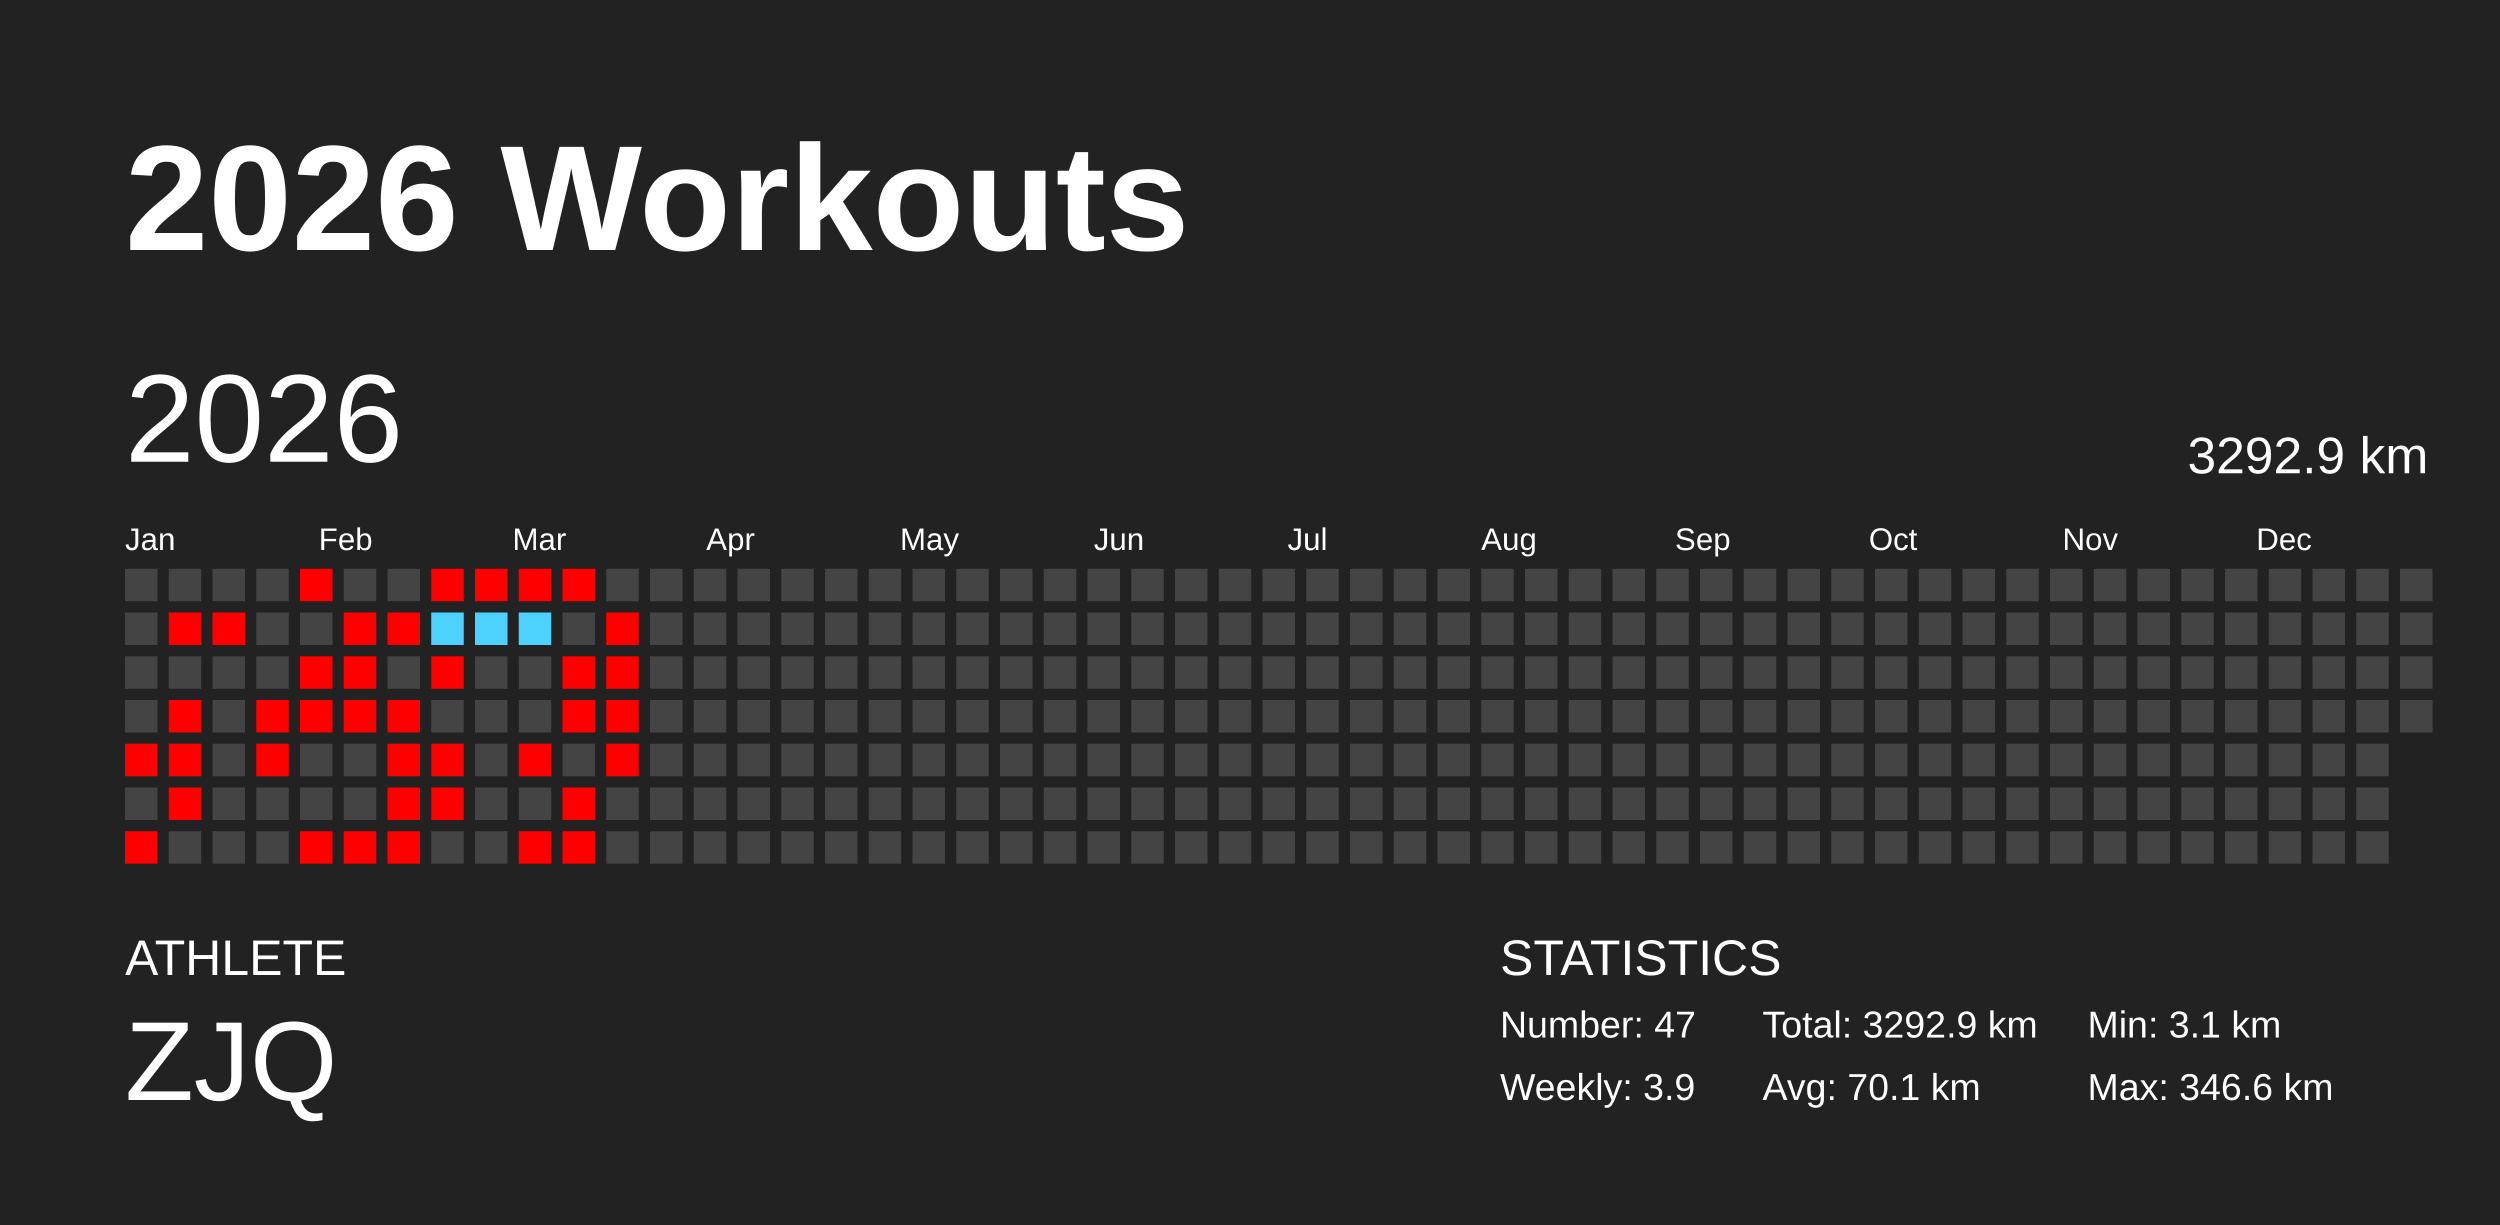
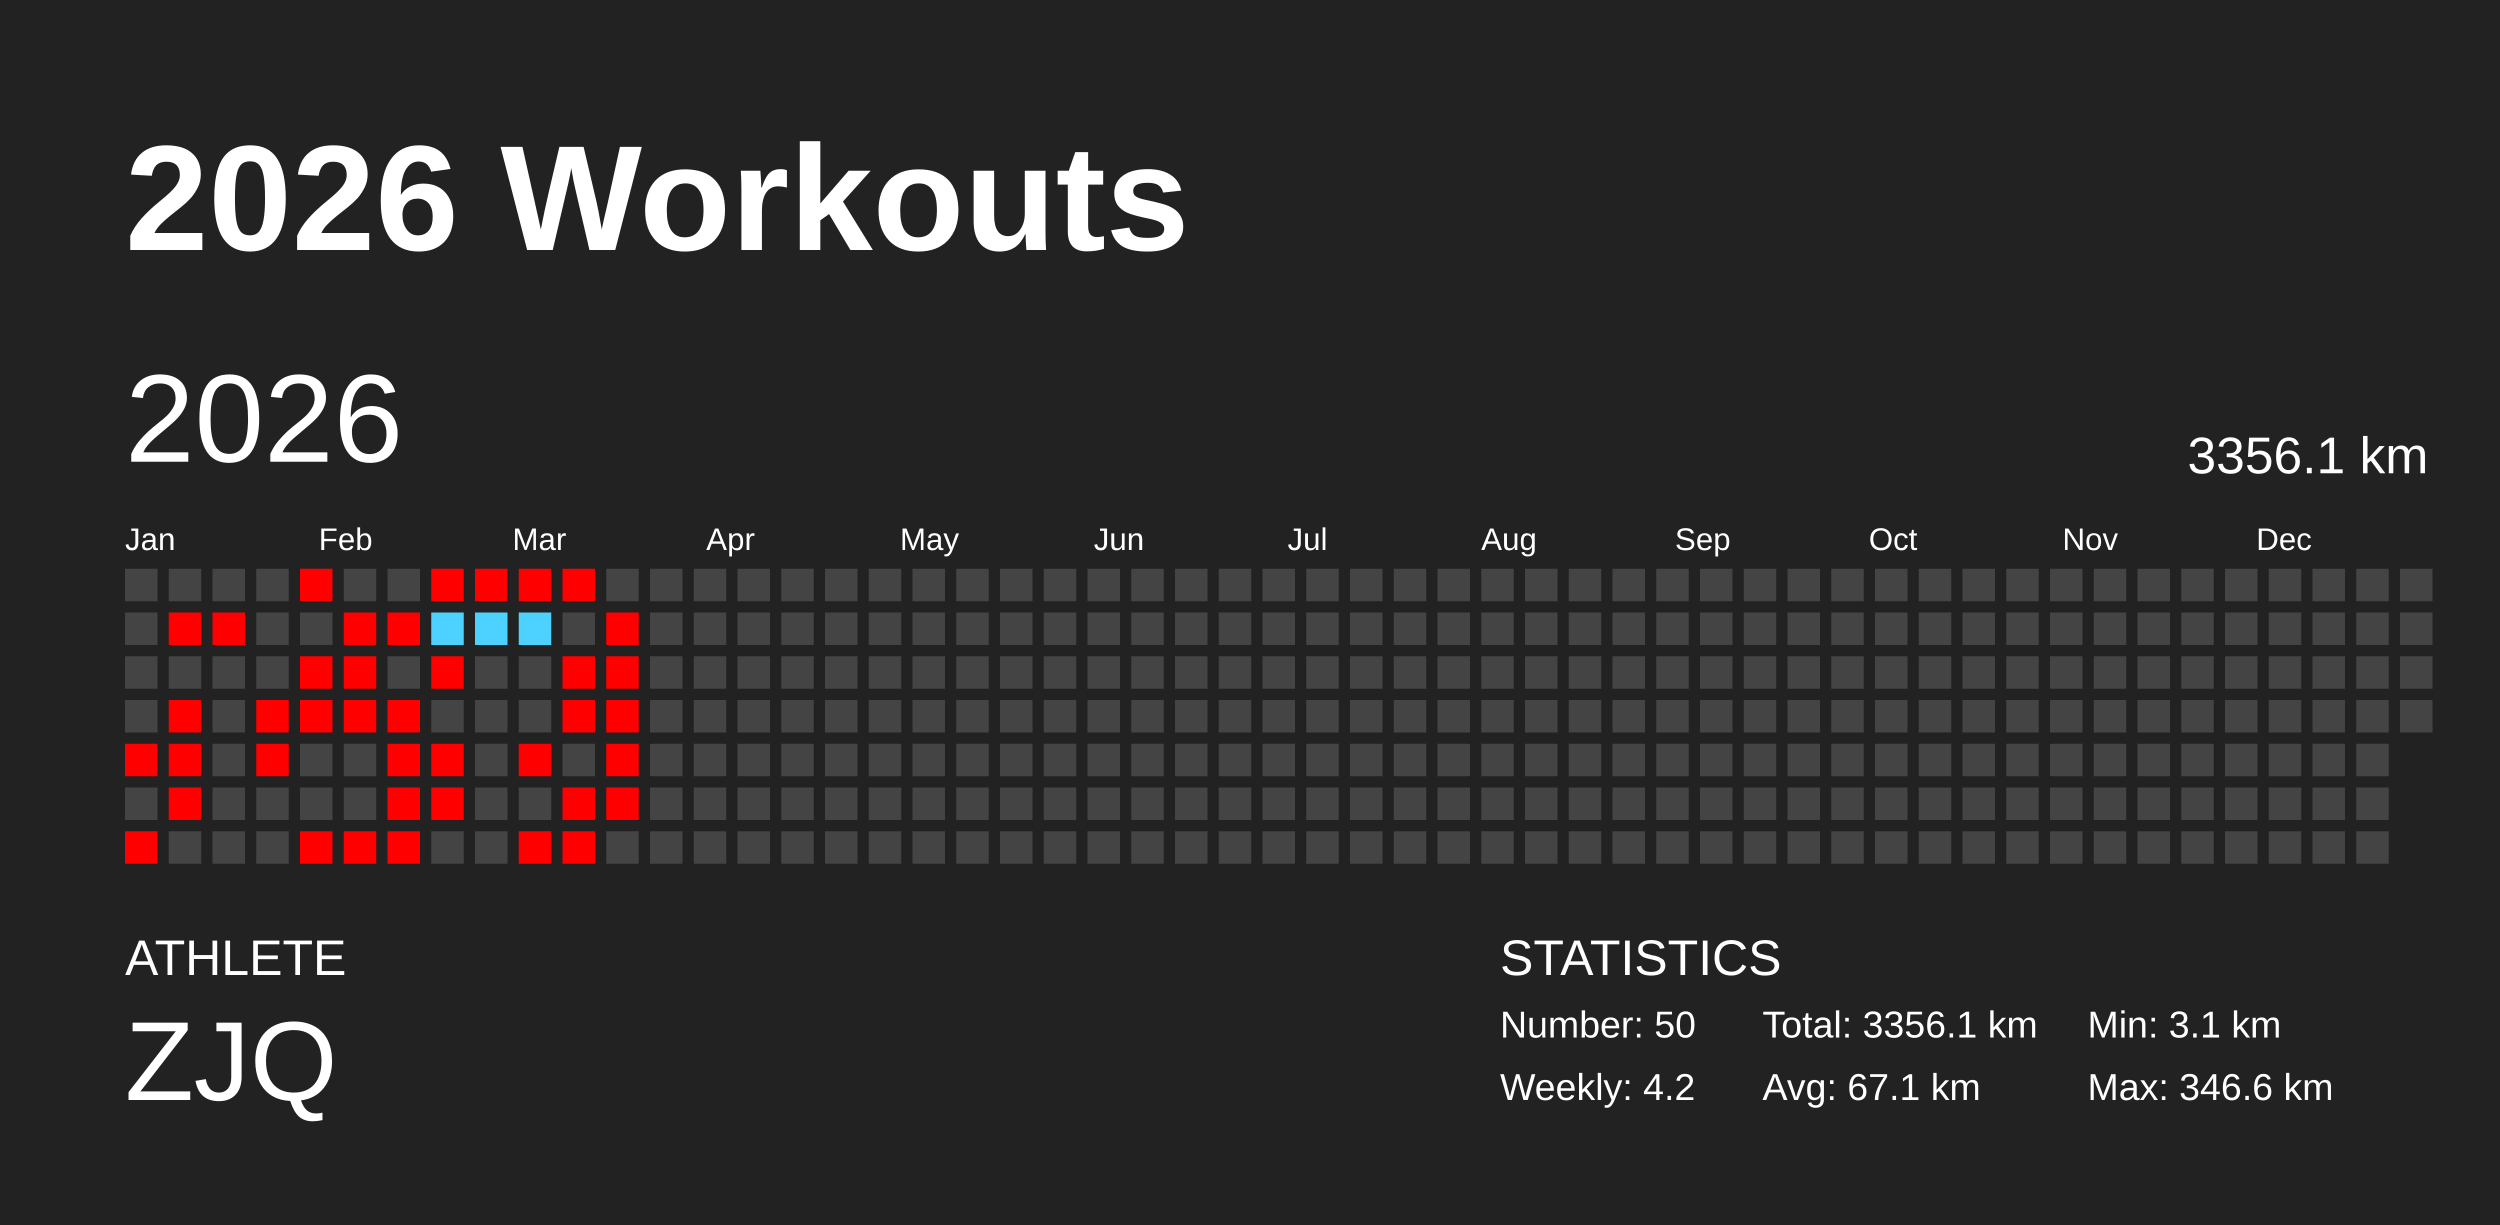
<svg xmlns="http://www.w3.org/2000/svg" baseProfile="full" height="98mm" version="1.1" viewBox="0,0,200,98" width="200mm">
  <defs />
  <rect fill="#222222" height="98" width="200" x="0" y="0" />
  <text fill="#FFFFFF" style="font-size:12px; font-family:Arial; font-weight:bold;" x="10" y="20">2026 Workouts</text>
  <text fill="#FFFFFF" style="font-size:4px; font-family:Arial" x="10" y="78">ATHLETE</text>
  <text fill="#FFFFFF" style="font-size:9px; font-family:Arial" x="10" y="88">ZJQ</text>
  <text fill="#FFFFFF" style="font-size:4px; font-family:Arial" x="120" y="78">STATISTICS</text>
-   <text fill="#FFFFFF" style="font-size:3px; font-family:Arial" x="120" y="83">Number: 47</text>
-   <text fill="#FFFFFF" style="font-size:3px; font-family:Arial" x="120" y="88">Weekly: 3.9</text>
-   <text fill="#FFFFFF" style="font-size:3px; font-family:Arial" x="141" y="83">Total: 3292.9 km</text>
-   <text fill="#FFFFFF" style="font-size:3px; font-family:Arial" x="141" y="88">Avg: 70.1 km</text>
+   <text fill="#FFFFFF" style="font-size:3px; font-family:Arial" x="120" y="83">Number: 50</text>
+   <text fill="#FFFFFF" style="font-size:3px; font-family:Arial" x="120" y="88">Weekly: 4.2</text>
+   <text fill="#FFFFFF" style="font-size:3px; font-family:Arial" x="141" y="83">Total: 3356.1 km</text>
+   <text fill="#FFFFFF" style="font-size:3px; font-family:Arial" x="141" y="88">Avg: 67.1 km</text>
  <text fill="#FFFFFF" style="font-size:3px; font-family:Arial" x="167" y="83">Min: 3.1 km</text>
  <text fill="#FFFFFF" style="font-size:3px; font-family:Arial" x="167" y="88">Max: 346.6 km</text>
  <text dominant-baseline="hanging" fill="#FFFFFF" style="font-size:10.0px; font-family:Arial;" x="10" y="30">2026</text>
-   <text dominant-baseline="hanging" fill="#FFFFFF" style="font-size:4.125px; font-family:Arial;" x="175" y="35">3292.9 km</text>
+   <text dominant-baseline="hanging" fill="#FFFFFF" style="font-size:4.125px; font-family:Arial;" x="175" y="35">3356.1 km</text>
  <text fill="#FFFFFF" style="font-size:2.5px; font-family:Arial" x="10.0" y="44">Jan</text>
  <text fill="#FFFFFF" style="font-size:2.5px; font-family:Arial" x="25.5" y="44">Feb</text>
  <text fill="#FFFFFF" style="font-size:2.5px; font-family:Arial" x="41.0" y="44">Mar</text>
  <text fill="#FFFFFF" style="font-size:2.5px; font-family:Arial" x="56.5" y="44">Apr</text>
  <text fill="#FFFFFF" style="font-size:2.5px; font-family:Arial" x="72.0" y="44">May</text>
  <text fill="#FFFFFF" style="font-size:2.5px; font-family:Arial" x="87.5" y="44">Jun</text>
  <text fill="#FFFFFF" style="font-size:2.5px; font-family:Arial" x="103.0" y="44">Jul</text>
  <text fill="#FFFFFF" style="font-size:2.5px; font-family:Arial" x="118.5" y="44">Aug</text>
  <text fill="#FFFFFF" style="font-size:2.5px; font-family:Arial" x="134.0" y="44">Sep</text>
  <text fill="#FFFFFF" style="font-size:2.5px; font-family:Arial" x="149.5" y="44">Oct</text>
  <text fill="#FFFFFF" style="font-size:2.5px; font-family:Arial" x="165.0" y="44">Nov</text>
  <text fill="#FFFFFF" style="font-size:2.5px; font-family:Arial" x="180.5" y="44">Dec</text>
  <rect fill="#444444" height="2.6" width="2.6" x="10.0" y="45.5" />
  <rect fill="#444444" height="2.6" width="2.6" x="10.0" y="49.0" />
  <rect fill="#444444" height="2.6" width="2.6" x="10.0" y="52.5" />
  <rect fill="#444444" height="2.6" width="2.6" x="10.0" y="56.0" />
  <rect fill="red" height="2.6" width="2.6" x="10.0" y="59.5" />
  <rect fill="#444444" height="2.6" width="2.6" x="10.0" y="63.0" />
  <rect fill="red" height="2.6" width="2.6" x="10.0" y="66.5" />
  <rect fill="#444444" height="2.6" width="2.6" x="13.5" y="45.5" />
  <rect fill="red" height="2.6" width="2.6" x="13.5" y="49.0" />
  <rect fill="#444444" height="2.6" width="2.6" x="13.5" y="52.5" />
  <rect fill="red" height="2.6" width="2.6" x="13.5" y="56.0" />
  <rect fill="red" height="2.6" width="2.6" x="13.5" y="59.5" />
  <rect fill="red" height="2.6" width="2.6" x="13.5" y="63.0" />
  <rect fill="#444444" height="2.6" width="2.6" x="13.5" y="66.5" />
  <rect fill="#444444" height="2.6" width="2.6" x="17.0" y="45.5" />
  <rect fill="red" height="2.6" width="2.6" x="17.0" y="49.0" />
  <rect fill="#444444" height="2.6" width="2.6" x="17.0" y="52.5" />
  <rect fill="#444444" height="2.6" width="2.6" x="17.0" y="56.0" />
  <rect fill="#444444" height="2.6" width="2.6" x="17.0" y="59.5" />
  <rect fill="#444444" height="2.6" width="2.6" x="17.0" y="63.0" />
  <rect fill="#444444" height="2.6" width="2.6" x="17.0" y="66.5" />
  <rect fill="#444444" height="2.6" width="2.6" x="20.5" y="45.5" />
  <rect fill="#444444" height="2.6" width="2.6" x="20.5" y="49.0" />
  <rect fill="#444444" height="2.6" width="2.6" x="20.5" y="52.5" />
  <rect fill="red" height="2.6" width="2.6" x="20.5" y="56.0" />
  <rect fill="red" height="2.6" width="2.6" x="20.5" y="59.5" />
  <rect fill="#444444" height="2.6" width="2.6" x="20.5" y="63.0" />
  <rect fill="#444444" height="2.6" width="2.6" x="20.5" y="66.5" />
  <rect fill="red" height="2.6" width="2.6" x="24.0" y="45.5" />
  <rect fill="#444444" height="2.6" width="2.6" x="24.0" y="49.0" />
  <rect fill="red" height="2.6" width="2.6" x="24.0" y="52.5" />
  <rect fill="red" height="2.6" width="2.6" x="24.0" y="56.0" />
  <rect fill="#444444" height="2.6" width="2.6" x="24.0" y="59.5" />
  <rect fill="#444444" height="2.6" width="2.6" x="24.0" y="63.0" />
  <rect fill="red" height="2.6" width="2.6" x="24.0" y="66.5" />
  <rect fill="#444444" height="2.6" width="2.6" x="27.5" y="45.5" />
  <rect fill="red" height="2.6" width="2.6" x="27.5" y="49.0" />
  <rect fill="red" height="2.6" width="2.6" x="27.5" y="52.5" />
  <rect fill="red" height="2.6" width="2.6" x="27.5" y="56.0" />
  <rect fill="#444444" height="2.6" width="2.6" x="27.5" y="59.5" />
  <rect fill="#444444" height="2.6" width="2.6" x="27.5" y="63.0" />
  <rect fill="red" height="2.6" width="2.6" x="27.5" y="66.5" />
  <rect fill="#444444" height="2.6" width="2.6" x="31.0" y="45.5" />
  <rect fill="red" height="2.6" width="2.6" x="31.0" y="49.0" />
  <rect fill="#444444" height="2.6" width="2.6" x="31.0" y="52.5" />
  <rect fill="red" height="2.6" width="2.6" x="31.0" y="56.0" />
  <rect fill="red" height="2.6" width="2.6" x="31.0" y="59.5" />
  <rect fill="red" height="2.6" width="2.6" x="31.0" y="63.0" />
  <rect fill="red" height="2.6" width="2.6" x="31.0" y="66.5" />
  <rect fill="red" height="2.6" width="2.6" x="34.5" y="45.5" />
  <rect fill="#4dd2ff" height="2.6" width="2.6" x="34.5" y="49.0" />
  <rect fill="red" height="2.6" width="2.6" x="34.5" y="52.5" />
  <rect fill="#444444" height="2.6" width="2.6" x="34.5" y="56.0" />
  <rect fill="red" height="2.6" width="2.6" x="34.5" y="59.5" />
  <rect fill="red" height="2.6" width="2.6" x="34.5" y="63.0" />
  <rect fill="#444444" height="2.6" width="2.6" x="34.5" y="66.5" />
  <rect fill="red" height="2.6" width="2.6" x="38.0" y="45.5" />
  <rect fill="#4dd2ff" height="2.6" width="2.6" x="38.0" y="49.0" />
  <rect fill="#444444" height="2.6" width="2.6" x="38.0" y="52.5" />
  <rect fill="#444444" height="2.6" width="2.6" x="38.0" y="56.0" />
  <rect fill="#444444" height="2.6" width="2.6" x="38.0" y="59.5" />
  <rect fill="#444444" height="2.6" width="2.6" x="38.0" y="63.0" />
  <rect fill="#444444" height="2.6" width="2.6" x="38.0" y="66.5" />
  <rect fill="red" height="2.6" width="2.6" x="41.5" y="45.5" />
  <rect fill="#4dd2ff" height="2.6" width="2.6" x="41.5" y="49.0" />
  <rect fill="#444444" height="2.6" width="2.6" x="41.5" y="52.5" />
  <rect fill="#444444" height="2.6" width="2.6" x="41.5" y="56.0" />
  <rect fill="red" height="2.6" width="2.6" x="41.5" y="59.5" />
  <rect fill="#444444" height="2.6" width="2.6" x="41.5" y="63.0" />
  <rect fill="red" height="2.6" width="2.6" x="41.5" y="66.5" />
  <rect fill="red" height="2.6" width="2.6" x="45.0" y="45.5" />
  <rect fill="#444444" height="2.6" width="2.6" x="45.0" y="49.0" />
  <rect fill="red" height="2.6" width="2.6" x="45.0" y="52.5" />
  <rect fill="red" height="2.6" width="2.6" x="45.0" y="56.0" />
  <rect fill="#444444" height="2.6" width="2.6" x="45.0" y="59.5" />
  <rect fill="red" height="2.6" width="2.6" x="45.0" y="63.0" />
  <rect fill="red" height="2.6" width="2.6" x="45.0" y="66.5" />
  <rect fill="#444444" height="2.6" width="2.6" x="48.5" y="45.5" />
  <rect fill="red" height="2.6" width="2.6" x="48.5" y="49.0" />
  <rect fill="red" height="2.6" width="2.6" x="48.5" y="52.5" />
  <rect fill="red" height="2.6" width="2.6" x="48.5" y="56.0" />
  <rect fill="red" height="2.6" width="2.6" x="48.5" y="59.5" />
-   <rect fill="#444444" height="2.6" width="2.6" x="48.5" y="63.0" />
+   <rect fill="red" height="2.6" width="2.6" x="48.5" y="63.0" />
  <rect fill="#444444" height="2.6" width="2.6" x="48.5" y="66.5" />
  <rect fill="#444444" height="2.6" width="2.6" x="52.0" y="45.5" />
  <rect fill="#444444" height="2.6" width="2.6" x="52.0" y="49.0" />
  <rect fill="#444444" height="2.6" width="2.6" x="52.0" y="52.5" />
  <rect fill="#444444" height="2.6" width="2.6" x="52.0" y="56.0" />
  <rect fill="#444444" height="2.6" width="2.6" x="52.0" y="59.5" />
  <rect fill="#444444" height="2.6" width="2.6" x="52.0" y="63.0" />
  <rect fill="#444444" height="2.6" width="2.6" x="52.0" y="66.5" />
  <rect fill="#444444" height="2.6" width="2.6" x="55.5" y="45.5" />
  <rect fill="#444444" height="2.6" width="2.6" x="55.5" y="49.0" />
  <rect fill="#444444" height="2.6" width="2.6" x="55.5" y="52.5" />
  <rect fill="#444444" height="2.6" width="2.6" x="55.5" y="56.0" />
  <rect fill="#444444" height="2.6" width="2.6" x="55.5" y="59.5" />
  <rect fill="#444444" height="2.6" width="2.6" x="55.5" y="63.0" />
  <rect fill="#444444" height="2.6" width="2.6" x="55.5" y="66.5" />
  <rect fill="#444444" height="2.6" width="2.6" x="59.0" y="45.5" />
  <rect fill="#444444" height="2.6" width="2.6" x="59.0" y="49.0" />
  <rect fill="#444444" height="2.6" width="2.6" x="59.0" y="52.5" />
  <rect fill="#444444" height="2.6" width="2.6" x="59.0" y="56.0" />
  <rect fill="#444444" height="2.6" width="2.6" x="59.0" y="59.5" />
  <rect fill="#444444" height="2.6" width="2.6" x="59.0" y="63.0" />
  <rect fill="#444444" height="2.6" width="2.6" x="59.0" y="66.5" />
  <rect fill="#444444" height="2.6" width="2.6" x="62.5" y="45.5" />
  <rect fill="#444444" height="2.6" width="2.6" x="62.5" y="49.0" />
  <rect fill="#444444" height="2.6" width="2.6" x="62.5" y="52.5" />
  <rect fill="#444444" height="2.6" width="2.6" x="62.5" y="56.0" />
  <rect fill="#444444" height="2.6" width="2.6" x="62.5" y="59.5" />
  <rect fill="#444444" height="2.6" width="2.6" x="62.5" y="63.0" />
  <rect fill="#444444" height="2.6" width="2.6" x="62.5" y="66.5" />
  <rect fill="#444444" height="2.6" width="2.6" x="66.0" y="45.5" />
  <rect fill="#444444" height="2.6" width="2.6" x="66.0" y="49.0" />
  <rect fill="#444444" height="2.6" width="2.6" x="66.0" y="52.5" />
  <rect fill="#444444" height="2.6" width="2.6" x="66.0" y="56.0" />
  <rect fill="#444444" height="2.6" width="2.6" x="66.0" y="59.5" />
  <rect fill="#444444" height="2.6" width="2.6" x="66.0" y="63.0" />
  <rect fill="#444444" height="2.6" width="2.6" x="66.0" y="66.5" />
  <rect fill="#444444" height="2.6" width="2.6" x="69.5" y="45.5" />
  <rect fill="#444444" height="2.6" width="2.6" x="69.5" y="49.0" />
  <rect fill="#444444" height="2.6" width="2.6" x="69.5" y="52.5" />
  <rect fill="#444444" height="2.6" width="2.6" x="69.5" y="56.0" />
  <rect fill="#444444" height="2.6" width="2.6" x="69.5" y="59.5" />
  <rect fill="#444444" height="2.6" width="2.6" x="69.5" y="63.0" />
  <rect fill="#444444" height="2.6" width="2.6" x="69.5" y="66.5" />
  <rect fill="#444444" height="2.6" width="2.6" x="73.0" y="45.5" />
  <rect fill="#444444" height="2.6" width="2.6" x="73.0" y="49.0" />
  <rect fill="#444444" height="2.6" width="2.6" x="73.0" y="52.5" />
  <rect fill="#444444" height="2.6" width="2.6" x="73.0" y="56.0" />
  <rect fill="#444444" height="2.6" width="2.6" x="73.0" y="59.5" />
  <rect fill="#444444" height="2.6" width="2.6" x="73.0" y="63.0" />
  <rect fill="#444444" height="2.6" width="2.6" x="73.0" y="66.5" />
  <rect fill="#444444" height="2.6" width="2.6" x="76.5" y="45.5" />
  <rect fill="#444444" height="2.6" width="2.6" x="76.5" y="49.0" />
  <rect fill="#444444" height="2.6" width="2.6" x="76.5" y="52.5" />
  <rect fill="#444444" height="2.6" width="2.6" x="76.5" y="56.0" />
  <rect fill="#444444" height="2.6" width="2.6" x="76.5" y="59.5" />
  <rect fill="#444444" height="2.6" width="2.6" x="76.5" y="63.0" />
  <rect fill="#444444" height="2.6" width="2.6" x="76.5" y="66.5" />
  <rect fill="#444444" height="2.6" width="2.6" x="80.0" y="45.5" />
  <rect fill="#444444" height="2.6" width="2.6" x="80.0" y="49.0" />
  <rect fill="#444444" height="2.6" width="2.6" x="80.0" y="52.5" />
  <rect fill="#444444" height="2.6" width="2.6" x="80.0" y="56.0" />
  <rect fill="#444444" height="2.6" width="2.6" x="80.0" y="59.5" />
  <rect fill="#444444" height="2.6" width="2.6" x="80.0" y="63.0" />
  <rect fill="#444444" height="2.6" width="2.6" x="80.0" y="66.5" />
  <rect fill="#444444" height="2.6" width="2.6" x="83.5" y="45.5" />
  <rect fill="#444444" height="2.6" width="2.6" x="83.5" y="49.0" />
  <rect fill="#444444" height="2.6" width="2.6" x="83.5" y="52.5" />
  <rect fill="#444444" height="2.6" width="2.6" x="83.5" y="56.0" />
  <rect fill="#444444" height="2.6" width="2.6" x="83.5" y="59.5" />
  <rect fill="#444444" height="2.6" width="2.6" x="83.5" y="63.0" />
  <rect fill="#444444" height="2.6" width="2.6" x="83.5" y="66.5" />
  <rect fill="#444444" height="2.6" width="2.6" x="87.0" y="45.5" />
  <rect fill="#444444" height="2.6" width="2.6" x="87.0" y="49.0" />
  <rect fill="#444444" height="2.6" width="2.6" x="87.0" y="52.5" />
  <rect fill="#444444" height="2.6" width="2.6" x="87.0" y="56.0" />
  <rect fill="#444444" height="2.6" width="2.6" x="87.0" y="59.5" />
  <rect fill="#444444" height="2.6" width="2.6" x="87.0" y="63.0" />
  <rect fill="#444444" height="2.6" width="2.6" x="87.0" y="66.5" />
  <rect fill="#444444" height="2.6" width="2.6" x="90.5" y="45.5" />
  <rect fill="#444444" height="2.6" width="2.6" x="90.5" y="49.0" />
  <rect fill="#444444" height="2.6" width="2.6" x="90.5" y="52.5" />
  <rect fill="#444444" height="2.6" width="2.6" x="90.5" y="56.0" />
  <rect fill="#444444" height="2.6" width="2.6" x="90.5" y="59.5" />
  <rect fill="#444444" height="2.6" width="2.6" x="90.5" y="63.0" />
  <rect fill="#444444" height="2.6" width="2.6" x="90.5" y="66.5" />
  <rect fill="#444444" height="2.6" width="2.6" x="94.0" y="45.5" />
  <rect fill="#444444" height="2.6" width="2.6" x="94.0" y="49.0" />
  <rect fill="#444444" height="2.6" width="2.6" x="94.0" y="52.5" />
  <rect fill="#444444" height="2.6" width="2.6" x="94.0" y="56.0" />
  <rect fill="#444444" height="2.6" width="2.6" x="94.0" y="59.5" />
  <rect fill="#444444" height="2.6" width="2.6" x="94.0" y="63.0" />
  <rect fill="#444444" height="2.6" width="2.6" x="94.0" y="66.5" />
  <rect fill="#444444" height="2.6" width="2.6" x="97.5" y="45.5" />
  <rect fill="#444444" height="2.6" width="2.6" x="97.5" y="49.0" />
  <rect fill="#444444" height="2.6" width="2.6" x="97.5" y="52.5" />
  <rect fill="#444444" height="2.6" width="2.6" x="97.5" y="56.0" />
  <rect fill="#444444" height="2.6" width="2.6" x="97.5" y="59.5" />
  <rect fill="#444444" height="2.6" width="2.6" x="97.5" y="63.0" />
  <rect fill="#444444" height="2.6" width="2.6" x="97.5" y="66.5" />
  <rect fill="#444444" height="2.6" width="2.6" x="101.0" y="45.5" />
  <rect fill="#444444" height="2.6" width="2.6" x="101.0" y="49.0" />
  <rect fill="#444444" height="2.6" width="2.6" x="101.0" y="52.5" />
  <rect fill="#444444" height="2.6" width="2.6" x="101.0" y="56.0" />
  <rect fill="#444444" height="2.6" width="2.6" x="101.0" y="59.5" />
  <rect fill="#444444" height="2.6" width="2.6" x="101.0" y="63.0" />
  <rect fill="#444444" height="2.6" width="2.6" x="101.0" y="66.5" />
  <rect fill="#444444" height="2.6" width="2.6" x="104.5" y="45.5" />
  <rect fill="#444444" height="2.6" width="2.6" x="104.5" y="49.0" />
  <rect fill="#444444" height="2.6" width="2.6" x="104.5" y="52.5" />
  <rect fill="#444444" height="2.6" width="2.6" x="104.5" y="56.0" />
  <rect fill="#444444" height="2.6" width="2.6" x="104.5" y="59.5" />
  <rect fill="#444444" height="2.6" width="2.6" x="104.5" y="63.0" />
  <rect fill="#444444" height="2.6" width="2.6" x="104.5" y="66.5" />
  <rect fill="#444444" height="2.6" width="2.6" x="108.0" y="45.5" />
  <rect fill="#444444" height="2.6" width="2.6" x="108.0" y="49.0" />
  <rect fill="#444444" height="2.6" width="2.6" x="108.0" y="52.5" />
  <rect fill="#444444" height="2.6" width="2.6" x="108.0" y="56.0" />
  <rect fill="#444444" height="2.6" width="2.6" x="108.0" y="59.5" />
  <rect fill="#444444" height="2.6" width="2.6" x="108.0" y="63.0" />
  <rect fill="#444444" height="2.6" width="2.6" x="108.0" y="66.5" />
  <rect fill="#444444" height="2.6" width="2.6" x="111.5" y="45.5" />
  <rect fill="#444444" height="2.6" width="2.6" x="111.5" y="49.0" />
  <rect fill="#444444" height="2.6" width="2.6" x="111.5" y="52.5" />
  <rect fill="#444444" height="2.6" width="2.6" x="111.5" y="56.0" />
  <rect fill="#444444" height="2.6" width="2.6" x="111.5" y="59.5" />
  <rect fill="#444444" height="2.6" width="2.6" x="111.5" y="63.0" />
  <rect fill="#444444" height="2.6" width="2.6" x="111.5" y="66.5" />
  <rect fill="#444444" height="2.6" width="2.6" x="115.0" y="45.5" />
  <rect fill="#444444" height="2.6" width="2.6" x="115.0" y="49.0" />
  <rect fill="#444444" height="2.6" width="2.6" x="115.0" y="52.5" />
  <rect fill="#444444" height="2.6" width="2.6" x="115.0" y="56.0" />
  <rect fill="#444444" height="2.6" width="2.6" x="115.0" y="59.5" />
  <rect fill="#444444" height="2.6" width="2.6" x="115.0" y="63.0" />
  <rect fill="#444444" height="2.6" width="2.6" x="115.0" y="66.5" />
  <rect fill="#444444" height="2.6" width="2.6" x="118.5" y="45.5" />
  <rect fill="#444444" height="2.6" width="2.6" x="118.5" y="49.0" />
  <rect fill="#444444" height="2.6" width="2.6" x="118.5" y="52.5" />
  <rect fill="#444444" height="2.6" width="2.6" x="118.5" y="56.0" />
  <rect fill="#444444" height="2.6" width="2.6" x="118.5" y="59.5" />
  <rect fill="#444444" height="2.6" width="2.6" x="118.5" y="63.0" />
  <rect fill="#444444" height="2.6" width="2.6" x="118.5" y="66.5" />
  <rect fill="#444444" height="2.6" width="2.6" x="122.0" y="45.5" />
  <rect fill="#444444" height="2.6" width="2.6" x="122.0" y="49.0" />
  <rect fill="#444444" height="2.6" width="2.6" x="122.0" y="52.5" />
  <rect fill="#444444" height="2.6" width="2.6" x="122.0" y="56.0" />
  <rect fill="#444444" height="2.6" width="2.6" x="122.0" y="59.5" />
  <rect fill="#444444" height="2.6" width="2.6" x="122.0" y="63.0" />
  <rect fill="#444444" height="2.6" width="2.6" x="122.0" y="66.5" />
  <rect fill="#444444" height="2.6" width="2.6" x="125.5" y="45.5" />
  <rect fill="#444444" height="2.6" width="2.6" x="125.5" y="49.0" />
  <rect fill="#444444" height="2.6" width="2.6" x="125.5" y="52.5" />
  <rect fill="#444444" height="2.6" width="2.6" x="125.5" y="56.0" />
  <rect fill="#444444" height="2.6" width="2.6" x="125.5" y="59.5" />
  <rect fill="#444444" height="2.6" width="2.6" x="125.5" y="63.0" />
  <rect fill="#444444" height="2.6" width="2.6" x="125.5" y="66.5" />
  <rect fill="#444444" height="2.6" width="2.6" x="129.0" y="45.5" />
  <rect fill="#444444" height="2.6" width="2.6" x="129.0" y="49.0" />
  <rect fill="#444444" height="2.6" width="2.6" x="129.0" y="52.5" />
  <rect fill="#444444" height="2.6" width="2.6" x="129.0" y="56.0" />
  <rect fill="#444444" height="2.6" width="2.6" x="129.0" y="59.5" />
  <rect fill="#444444" height="2.6" width="2.6" x="129.0" y="63.0" />
  <rect fill="#444444" height="2.6" width="2.6" x="129.0" y="66.5" />
  <rect fill="#444444" height="2.6" width="2.6" x="132.5" y="45.5" />
  <rect fill="#444444" height="2.6" width="2.6" x="132.5" y="49.0" />
  <rect fill="#444444" height="2.6" width="2.6" x="132.5" y="52.5" />
  <rect fill="#444444" height="2.6" width="2.6" x="132.5" y="56.0" />
  <rect fill="#444444" height="2.6" width="2.6" x="132.5" y="59.5" />
  <rect fill="#444444" height="2.6" width="2.6" x="132.5" y="63.0" />
  <rect fill="#444444" height="2.6" width="2.6" x="132.5" y="66.5" />
  <rect fill="#444444" height="2.6" width="2.6" x="136.0" y="45.5" />
  <rect fill="#444444" height="2.6" width="2.6" x="136.0" y="49.0" />
  <rect fill="#444444" height="2.6" width="2.6" x="136.0" y="52.5" />
  <rect fill="#444444" height="2.6" width="2.6" x="136.0" y="56.0" />
  <rect fill="#444444" height="2.6" width="2.6" x="136.0" y="59.5" />
  <rect fill="#444444" height="2.6" width="2.6" x="136.0" y="63.0" />
  <rect fill="#444444" height="2.6" width="2.6" x="136.0" y="66.5" />
  <rect fill="#444444" height="2.6" width="2.6" x="139.5" y="45.5" />
  <rect fill="#444444" height="2.6" width="2.6" x="139.5" y="49.0" />
  <rect fill="#444444" height="2.6" width="2.6" x="139.5" y="52.5" />
  <rect fill="#444444" height="2.6" width="2.6" x="139.5" y="56.0" />
  <rect fill="#444444" height="2.6" width="2.6" x="139.5" y="59.5" />
  <rect fill="#444444" height="2.6" width="2.6" x="139.5" y="63.0" />
  <rect fill="#444444" height="2.6" width="2.6" x="139.5" y="66.5" />
  <rect fill="#444444" height="2.6" width="2.6" x="143.0" y="45.5" />
  <rect fill="#444444" height="2.6" width="2.6" x="143.0" y="49.0" />
  <rect fill="#444444" height="2.6" width="2.6" x="143.0" y="52.5" />
  <rect fill="#444444" height="2.6" width="2.6" x="143.0" y="56.0" />
  <rect fill="#444444" height="2.6" width="2.6" x="143.0" y="59.5" />
  <rect fill="#444444" height="2.6" width="2.6" x="143.0" y="63.0" />
  <rect fill="#444444" height="2.6" width="2.6" x="143.0" y="66.5" />
  <rect fill="#444444" height="2.6" width="2.6" x="146.5" y="45.5" />
  <rect fill="#444444" height="2.6" width="2.6" x="146.5" y="49.0" />
  <rect fill="#444444" height="2.6" width="2.6" x="146.5" y="52.5" />
  <rect fill="#444444" height="2.6" width="2.6" x="146.5" y="56.0" />
  <rect fill="#444444" height="2.6" width="2.6" x="146.5" y="59.5" />
  <rect fill="#444444" height="2.6" width="2.6" x="146.5" y="63.0" />
  <rect fill="#444444" height="2.6" width="2.6" x="146.5" y="66.5" />
  <rect fill="#444444" height="2.6" width="2.6" x="150.0" y="45.5" />
  <rect fill="#444444" height="2.6" width="2.6" x="150.0" y="49.0" />
  <rect fill="#444444" height="2.6" width="2.6" x="150.0" y="52.5" />
  <rect fill="#444444" height="2.6" width="2.6" x="150.0" y="56.0" />
  <rect fill="#444444" height="2.6" width="2.6" x="150.0" y="59.5" />
  <rect fill="#444444" height="2.6" width="2.6" x="150.0" y="63.0" />
  <rect fill="#444444" height="2.6" width="2.6" x="150.0" y="66.5" />
  <rect fill="#444444" height="2.6" width="2.6" x="153.5" y="45.5" />
  <rect fill="#444444" height="2.6" width="2.6" x="153.5" y="49.0" />
  <rect fill="#444444" height="2.6" width="2.6" x="153.5" y="52.5" />
  <rect fill="#444444" height="2.6" width="2.6" x="153.5" y="56.0" />
  <rect fill="#444444" height="2.6" width="2.6" x="153.5" y="59.5" />
  <rect fill="#444444" height="2.6" width="2.6" x="153.5" y="63.0" />
  <rect fill="#444444" height="2.6" width="2.6" x="153.5" y="66.5" />
  <rect fill="#444444" height="2.6" width="2.6" x="157.0" y="45.5" />
  <rect fill="#444444" height="2.6" width="2.6" x="157.0" y="49.0" />
  <rect fill="#444444" height="2.6" width="2.6" x="157.0" y="52.5" />
  <rect fill="#444444" height="2.6" width="2.6" x="157.0" y="56.0" />
  <rect fill="#444444" height="2.6" width="2.6" x="157.0" y="59.5" />
  <rect fill="#444444" height="2.6" width="2.6" x="157.0" y="63.0" />
  <rect fill="#444444" height="2.6" width="2.6" x="157.0" y="66.5" />
  <rect fill="#444444" height="2.6" width="2.6" x="160.5" y="45.5" />
  <rect fill="#444444" height="2.6" width="2.6" x="160.5" y="49.0" />
  <rect fill="#444444" height="2.6" width="2.6" x="160.5" y="52.5" />
  <rect fill="#444444" height="2.6" width="2.6" x="160.5" y="56.0" />
  <rect fill="#444444" height="2.6" width="2.6" x="160.5" y="59.5" />
  <rect fill="#444444" height="2.6" width="2.6" x="160.5" y="63.0" />
  <rect fill="#444444" height="2.6" width="2.6" x="160.5" y="66.5" />
  <rect fill="#444444" height="2.6" width="2.6" x="164.0" y="45.5" />
  <rect fill="#444444" height="2.6" width="2.6" x="164.0" y="49.0" />
  <rect fill="#444444" height="2.6" width="2.6" x="164.0" y="52.5" />
  <rect fill="#444444" height="2.6" width="2.6" x="164.0" y="56.0" />
  <rect fill="#444444" height="2.6" width="2.6" x="164.0" y="59.5" />
  <rect fill="#444444" height="2.6" width="2.6" x="164.0" y="63.0" />
  <rect fill="#444444" height="2.6" width="2.6" x="164.0" y="66.5" />
  <rect fill="#444444" height="2.6" width="2.6" x="167.5" y="45.5" />
  <rect fill="#444444" height="2.6" width="2.6" x="167.5" y="49.0" />
  <rect fill="#444444" height="2.6" width="2.6" x="167.5" y="52.5" />
  <rect fill="#444444" height="2.6" width="2.6" x="167.5" y="56.0" />
  <rect fill="#444444" height="2.6" width="2.6" x="167.5" y="59.5" />
  <rect fill="#444444" height="2.6" width="2.6" x="167.5" y="63.0" />
  <rect fill="#444444" height="2.6" width="2.6" x="167.5" y="66.5" />
  <rect fill="#444444" height="2.6" width="2.6" x="171.0" y="45.5" />
  <rect fill="#444444" height="2.6" width="2.6" x="171.0" y="49.0" />
  <rect fill="#444444" height="2.6" width="2.6" x="171.0" y="52.5" />
  <rect fill="#444444" height="2.6" width="2.6" x="171.0" y="56.0" />
  <rect fill="#444444" height="2.6" width="2.6" x="171.0" y="59.5" />
  <rect fill="#444444" height="2.6" width="2.6" x="171.0" y="63.0" />
  <rect fill="#444444" height="2.6" width="2.6" x="171.0" y="66.5" />
  <rect fill="#444444" height="2.6" width="2.6" x="174.5" y="45.5" />
  <rect fill="#444444" height="2.6" width="2.6" x="174.5" y="49.0" />
  <rect fill="#444444" height="2.6" width="2.6" x="174.5" y="52.5" />
  <rect fill="#444444" height="2.6" width="2.6" x="174.5" y="56.0" />
  <rect fill="#444444" height="2.6" width="2.6" x="174.5" y="59.5" />
  <rect fill="#444444" height="2.6" width="2.6" x="174.5" y="63.0" />
  <rect fill="#444444" height="2.6" width="2.6" x="174.5" y="66.5" />
  <rect fill="#444444" height="2.6" width="2.6" x="178.0" y="45.5" />
  <rect fill="#444444" height="2.6" width="2.6" x="178.0" y="49.0" />
  <rect fill="#444444" height="2.6" width="2.6" x="178.0" y="52.5" />
  <rect fill="#444444" height="2.6" width="2.6" x="178.0" y="56.0" />
  <rect fill="#444444" height="2.6" width="2.6" x="178.0" y="59.5" />
  <rect fill="#444444" height="2.6" width="2.6" x="178.0" y="63.0" />
  <rect fill="#444444" height="2.6" width="2.6" x="178.0" y="66.5" />
  <rect fill="#444444" height="2.6" width="2.6" x="181.5" y="45.5" />
  <rect fill="#444444" height="2.6" width="2.6" x="181.5" y="49.0" />
  <rect fill="#444444" height="2.6" width="2.6" x="181.5" y="52.5" />
  <rect fill="#444444" height="2.6" width="2.6" x="181.5" y="56.0" />
  <rect fill="#444444" height="2.6" width="2.6" x="181.5" y="59.5" />
  <rect fill="#444444" height="2.6" width="2.6" x="181.5" y="63.0" />
  <rect fill="#444444" height="2.6" width="2.6" x="181.5" y="66.5" />
  <rect fill="#444444" height="2.6" width="2.6" x="185.0" y="45.5" />
  <rect fill="#444444" height="2.6" width="2.6" x="185.0" y="49.0" />
  <rect fill="#444444" height="2.6" width="2.6" x="185.0" y="52.5" />
  <rect fill="#444444" height="2.6" width="2.6" x="185.0" y="56.0" />
  <rect fill="#444444" height="2.6" width="2.6" x="185.0" y="59.5" />
  <rect fill="#444444" height="2.6" width="2.6" x="185.0" y="63.0" />
  <rect fill="#444444" height="2.6" width="2.6" x="185.0" y="66.5" />
  <rect fill="#444444" height="2.6" width="2.6" x="188.5" y="45.5" />
  <rect fill="#444444" height="2.6" width="2.6" x="188.5" y="49.0" />
  <rect fill="#444444" height="2.6" width="2.6" x="188.5" y="52.5" />
  <rect fill="#444444" height="2.6" width="2.6" x="188.5" y="56.0" />
  <rect fill="#444444" height="2.6" width="2.6" x="188.5" y="59.5" />
  <rect fill="#444444" height="2.6" width="2.6" x="188.5" y="63.0" />
  <rect fill="#444444" height="2.6" width="2.6" x="188.5" y="66.5" />
  <rect fill="#444444" height="2.6" width="2.6" x="192.0" y="45.5" />
  <rect fill="#444444" height="2.6" width="2.6" x="192.0" y="49.0" />
  <rect fill="#444444" height="2.6" width="2.6" x="192.0" y="52.5" />
  <rect fill="#444444" height="2.6" width="2.6" x="192.0" y="56.0" />
</svg>
